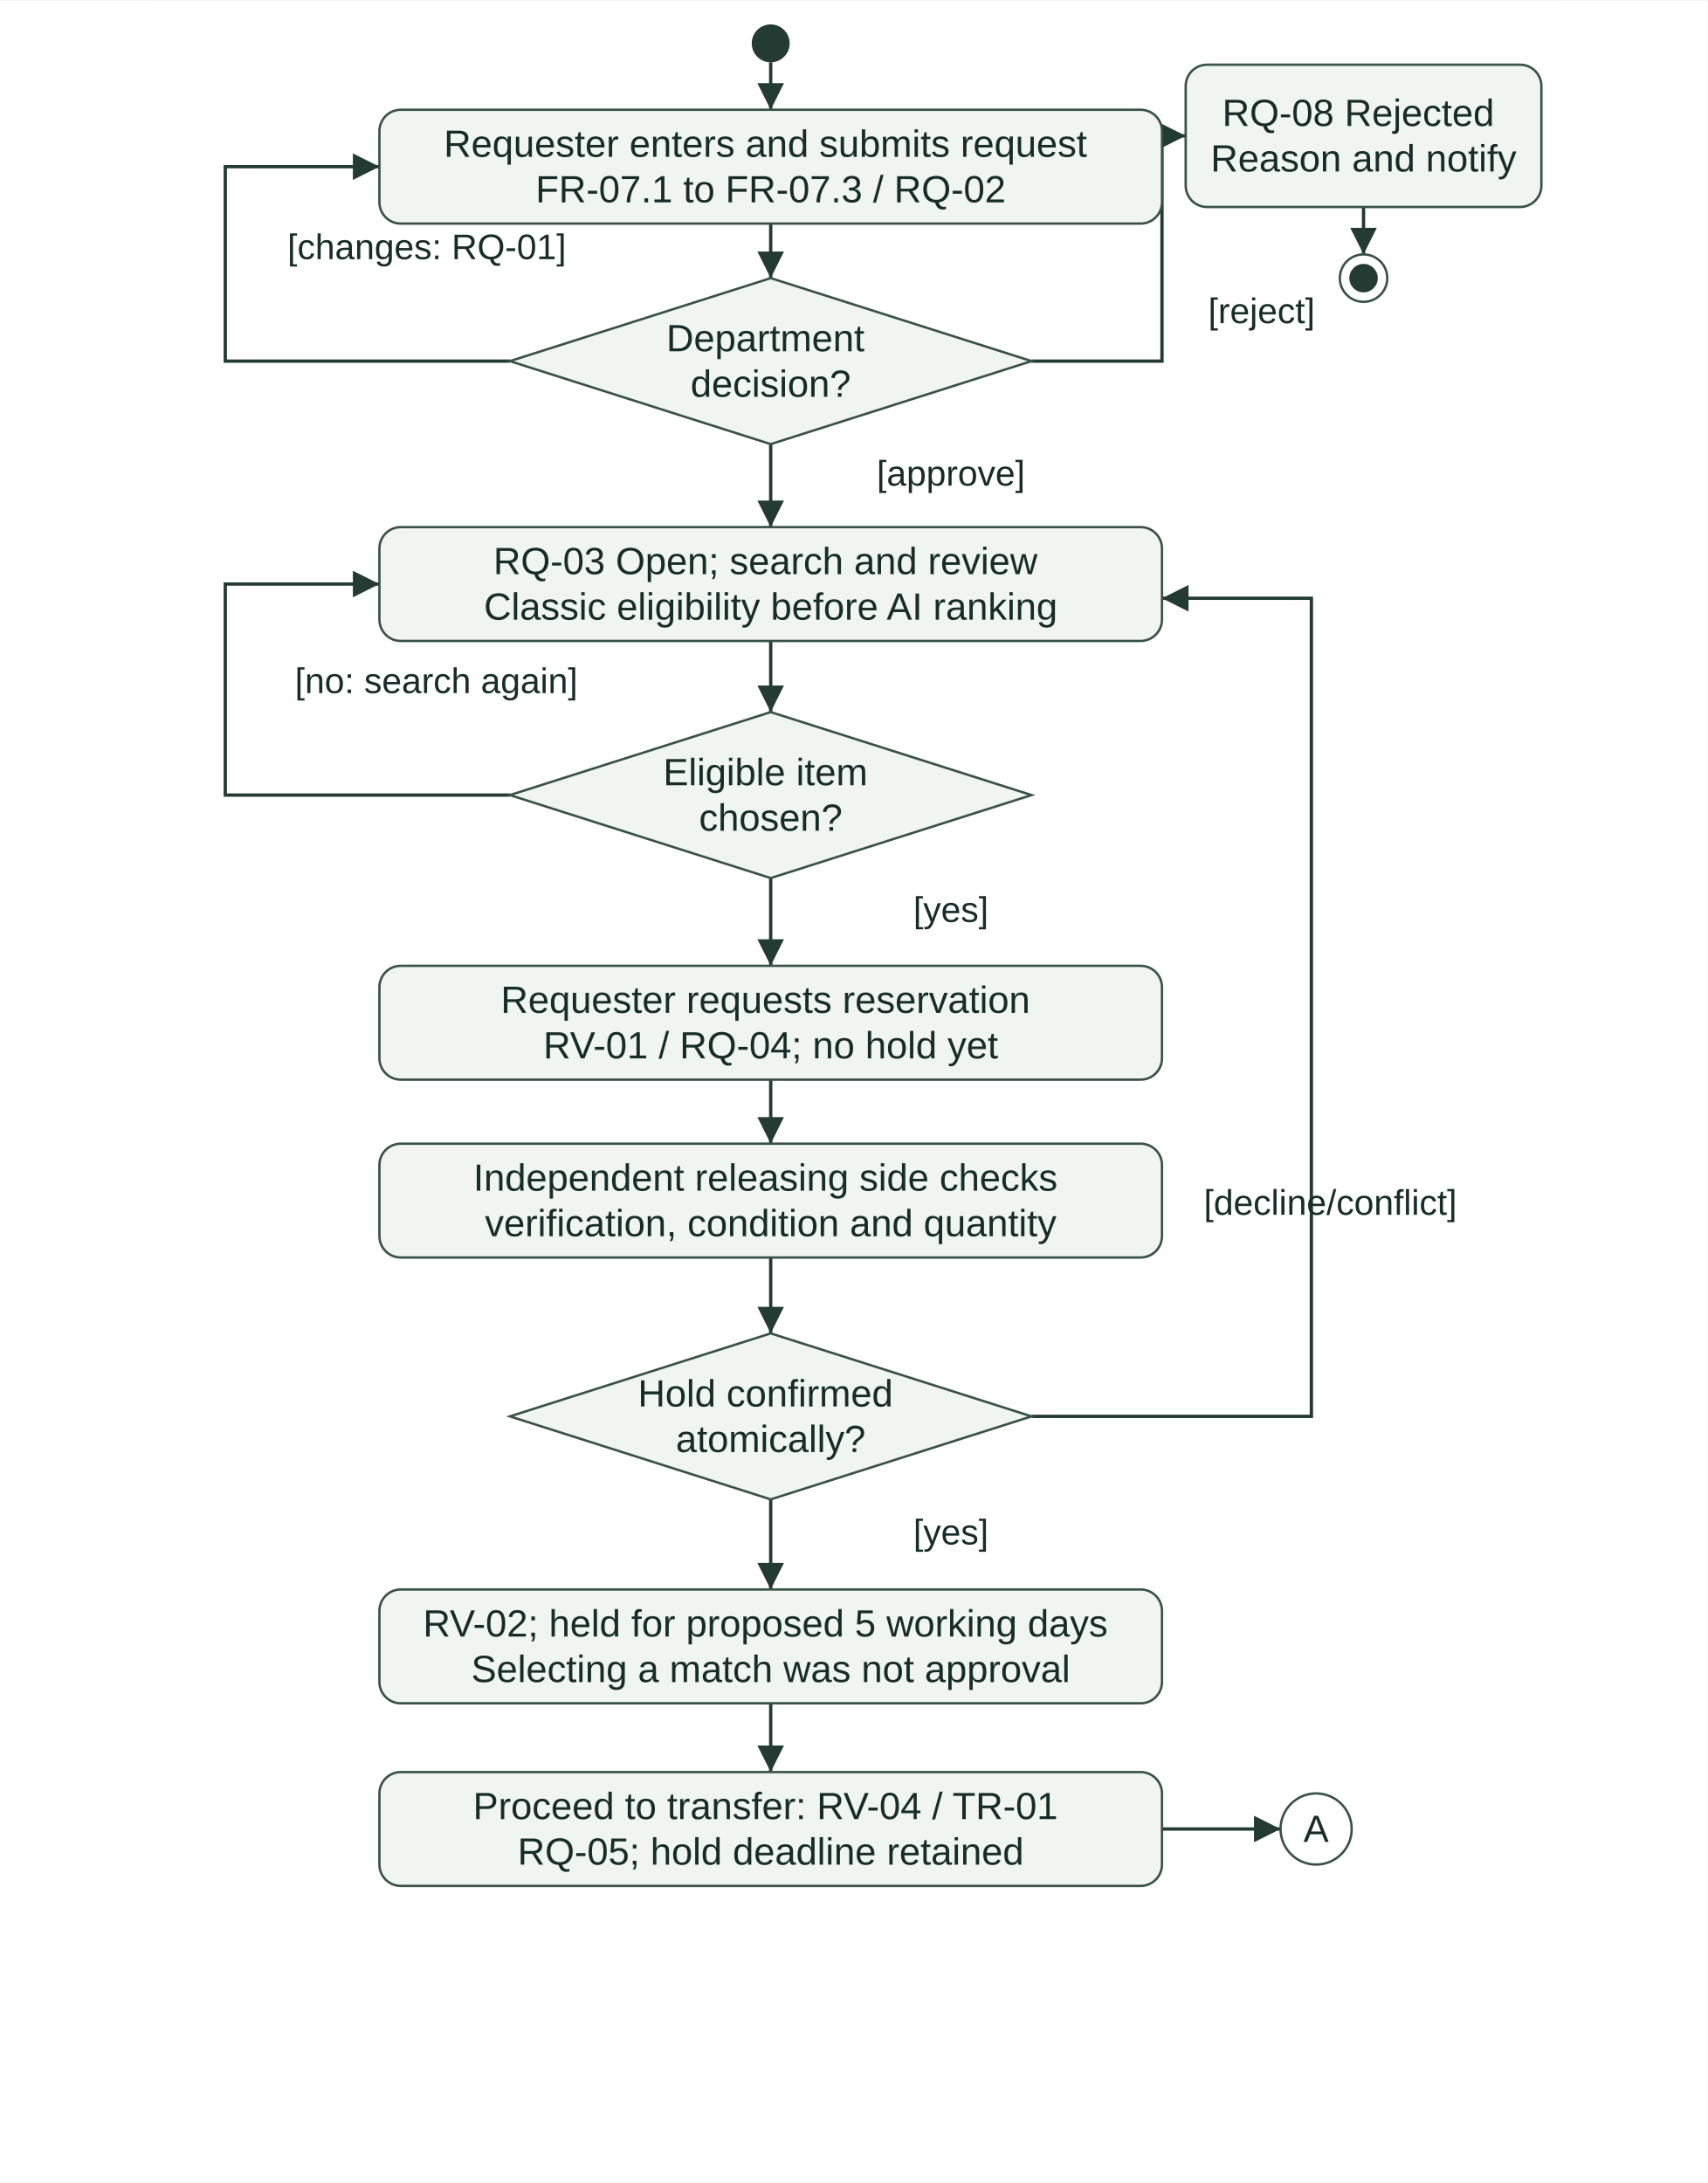
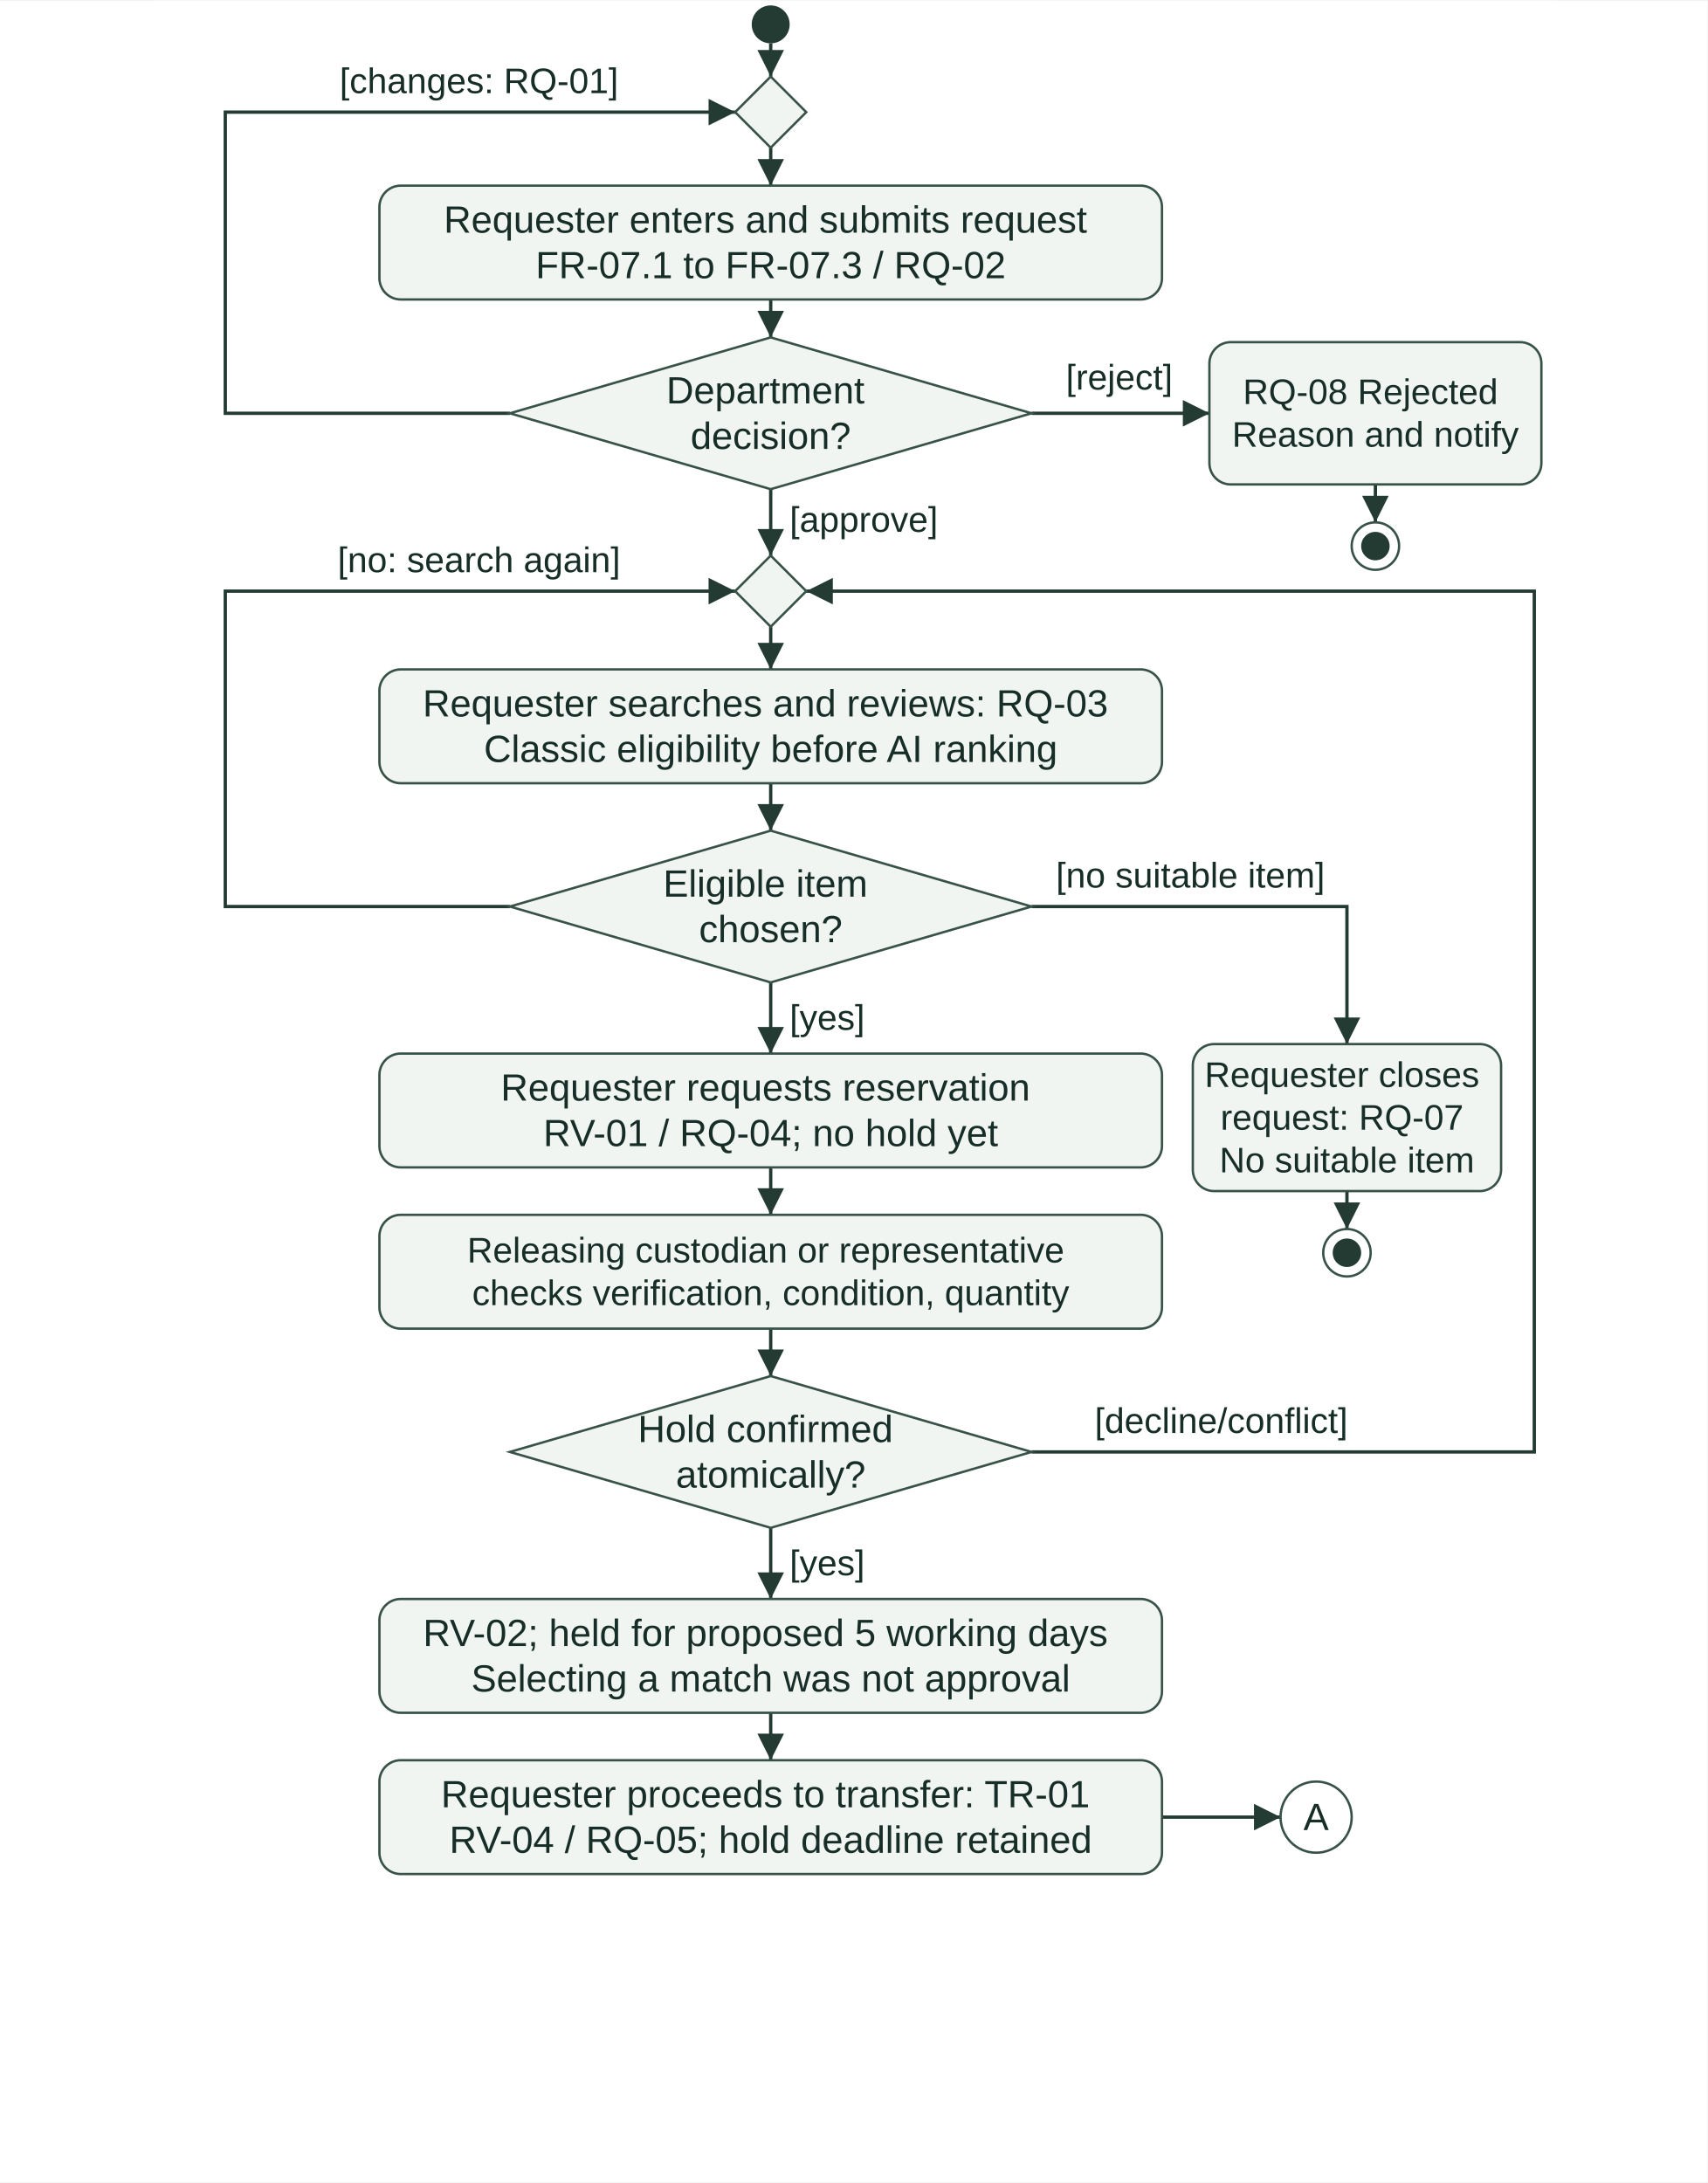
<svg xmlns="http://www.w3.org/2000/svg" width="560" height="716" viewBox="0 0 720 920">
  <rect width="720" height="920" fill="white" />
  <svg x="65.0" y="0" width="590" height="902" viewBox="0 48 590 902">
    <defs>
      <marker id="arrow" markerWidth="9" markerHeight="8" refX="8" refY="4" orient="auto">
        <path d="M0,0 L8,4 L0,8 Z" fill="#243b33" />
      </marker>
      <marker id="open" markerWidth="9" markerHeight="8" refX="8" refY="4" orient="auto">
        <path d="M0,0 L8,4 L0,8" fill="none" stroke="#243b33" />
      </marker>
    </defs>
    <rect width="100%" height="100%" fill="white" />
-     <polyline points="260,74 260,94" fill="none" stroke="#243b33" stroke-width="1.4" marker-end="url(#arrow)" />
-     <polyline points="260,142 260,165" fill="none" stroke="#243b33" stroke-width="1.4" marker-end="url(#arrow)" />
-     <polyline points="260,235 260,270" fill="none" stroke="#243b33" stroke-width="1.4" marker-end="url(#arrow)" />
-     <polyline points="260,318 260,348" fill="none" stroke="#243b33" stroke-width="1.4" marker-end="url(#arrow)" />
-     <polyline points="260,418 260,455" fill="none" stroke="#243b33" stroke-width="1.4" marker-end="url(#arrow)" />
-     <polyline points="260,503 260,530" fill="none" stroke="#243b33" stroke-width="1.4" marker-end="url(#arrow)" />
-     <polyline points="260,578 260,610" fill="none" stroke="#243b33" stroke-width="1.4" marker-end="url(#arrow)" />
-     <polyline points="260,680 260,718" fill="none" stroke="#243b33" stroke-width="1.4" marker-end="url(#arrow)" />
-     <polyline points="260,766 260,795" fill="none" stroke="#243b33" stroke-width="1.4" marker-end="url(#arrow)" />
-     <polyline points="425,819 475,819" fill="none" stroke="#243b33" stroke-width="1.4" marker-end="url(#arrow)" />
+     <polyline points="260,66 260,80" fill="none" stroke="#243b33" stroke-width="1.4" marker-end="url(#arrow)" />
+     <polyline points="260,110 260,126" fill="none" stroke="#243b33" stroke-width="1.4" marker-end="url(#arrow)" />
+     <polyline points="260,174 260,190" fill="none" stroke="#243b33" stroke-width="1.4" marker-end="url(#arrow)" />
+     <polyline points="150,222 30,222 30,95 245,95" fill="none" stroke="#243b33" stroke-width="1.4" marker-end="url(#arrow)" />
+     <polyline points="370,222 445,222" fill="none" stroke="#243b33" stroke-width="1.4" marker-end="url(#arrow)" />
+     <polyline points="515,252 515,268" fill="none" stroke="#243b33" stroke-width="1.4" marker-end="url(#arrow)" />
+     <polyline points="260,254 260,282" fill="none" stroke="#243b33" stroke-width="1.4" marker-end="url(#arrow)" />
+     <polyline points="260,312 260,330" fill="none" stroke="#243b33" stroke-width="1.4" marker-end="url(#arrow)" />
+     <polyline points="260,378 260,398" fill="none" stroke="#243b33" stroke-width="1.4" marker-end="url(#arrow)" />
+     <polyline points="150,430 30,430 30,297 245,297" fill="none" stroke="#243b33" stroke-width="1.4" marker-end="url(#arrow)" />
+     <polyline points="370,430 503,430 503,488" fill="none" stroke="#243b33" stroke-width="1.4" marker-end="url(#arrow)" />
+     <polyline points="503,550 503,566" fill="none" stroke="#243b33" stroke-width="1.4" marker-end="url(#arrow)" />
+     <polyline points="260,462 260,492" fill="none" stroke="#243b33" stroke-width="1.4" marker-end="url(#arrow)" />
+     <polyline points="260,540 260,560" fill="none" stroke="#243b33" stroke-width="1.4" marker-end="url(#arrow)" />
+     <polyline points="260,608 260,628" fill="none" stroke="#243b33" stroke-width="1.4" marker-end="url(#arrow)" />
+     <polyline points="370,660 582,660 582,297 275,297" fill="none" stroke="#243b33" stroke-width="1.4" marker-end="url(#arrow)" />
+     <polyline points="260,692 260,722" fill="none" stroke="#243b33" stroke-width="1.4" marker-end="url(#arrow)" />
+     <polyline points="260,770 260,790" fill="none" stroke="#243b33" stroke-width="1.4" marker-end="url(#arrow)" />
+     <polyline points="425,814 475,814" fill="none" stroke="#243b33" stroke-width="1.4" marker-end="url(#arrow)" />
    <polyline points="630,89 640,89" fill="none" stroke="#243b33" stroke-width="1.4" marker-end="url(#arrow)" />
-     <polyline points="805,113 805,140" fill="none" stroke="#243b33" stroke-width="1.4" marker-end="url(#arrow)" />
-     <polyline points="805,210 805,240" fill="none" stroke="#243b33" stroke-width="1.4" marker-end="url(#arrow)" />
-     <polyline points="915,175 1025,175 1025,318 805,318" fill="none" stroke="#243b33" stroke-width="1.4" marker-end="url(#arrow)" />
-     <polyline points="805,288 805,345" fill="none" stroke="#243b33" stroke-width="1.4" marker-end="url(#arrow)" />
-     <polyline points="805,393 805,425" fill="none" stroke="#243b33" stroke-width="1.4" marker-end="url(#arrow)" />
-     <polyline points="805,473 805,505" fill="none" stroke="#243b33" stroke-width="1.4" marker-end="url(#arrow)" />
-     <polyline points="805,575 805,620" fill="none" stroke="#243b33" stroke-width="1.4" marker-end="url(#arrow)" />
-     <polyline points="805,684 805,700" fill="none" stroke="#243b33" stroke-width="1.4" marker-end="url(#arrow)" />
-     <polyline points="150,200 30,200 30,118 95,118" fill="none" stroke="#243b33" stroke-width="1.4" marker-end="url(#arrow)" />
-     <polyline points="370,200 425,200 425,105 435,105" fill="none" stroke="#243b33" stroke-width="1.4" marker-end="url(#arrow)" />
-     <polyline points="510,135 510,155" fill="none" stroke="#243b33" stroke-width="1.4" marker-end="url(#arrow)" />
-     <polyline points="150,383 30,383 30,294 95,294" fill="none" stroke="#243b33" stroke-width="1.4" marker-end="url(#arrow)" />
-     <polyline points="370,645 488,645 488,300 425,300" fill="none" stroke="#243b33" stroke-width="1.4" marker-end="url(#arrow)" />
-     <polyline points="915,540 1090,540 1090,650 1025,650 1025,675" fill="none" stroke="#243b33" stroke-width="1.4" marker-end="url(#arrow)" />
-     <polyline points="1025,733 1025,749" fill="none" stroke="#243b33" stroke-width="1.4" marker-end="url(#arrow)" />
-     <circle cx="260" cy="66" r="8" fill="#243b33" />
-     <rect x="95" y="94" width="330" height="48" rx="9" fill="#f0f5f1" stroke="#385247" />
-     <text x="260.0" y="113.84" text-anchor="middle" font-family="Arial,sans-serif" font-size="16" font-weight="normal" fill="#172d27">
+     <polyline points="805,113 805,133" fill="none" stroke="#243b33" stroke-width="1.4" marker-end="url(#arrow)" />
+     <polyline points="805,181 805,201" fill="none" stroke="#243b33" stroke-width="1.4" marker-end="url(#arrow)" />
+     <polyline points="805,265 805,295" fill="none" stroke="#243b33" stroke-width="1.4" marker-end="url(#arrow)" />
+     <polyline points="805,343 805,363" fill="none" stroke="#243b33" stroke-width="1.4" marker-end="url(#arrow)" />
+     <polyline points="915,233 1025,233 1025,378 820,378" fill="none" stroke="#243b33" stroke-width="1.4" marker-end="url(#arrow)" />
+     <polyline points="805,393 805,413" fill="none" stroke="#243b33" stroke-width="1.4" marker-end="url(#arrow)" />
+     <polyline points="805,461 805,481" fill="none" stroke="#243b33" stroke-width="1.4" marker-end="url(#arrow)" />
+     <polyline points="805,529 805,549" fill="none" stroke="#243b33" stroke-width="1.4" marker-end="url(#arrow)" />
+     <polyline points="805,613 805,643" fill="none" stroke="#243b33" stroke-width="1.4" marker-end="url(#arrow)" />
+     <polyline points="805,707 805,723" fill="none" stroke="#243b33" stroke-width="1.4" marker-end="url(#arrow)" />
+     <polyline points="915,581 1057,581 1057,643" fill="none" stroke="#243b33" stroke-width="1.4" marker-end="url(#arrow)" />
+     <polyline points="1057,707 1057,723" fill="none" stroke="#243b33" stroke-width="1.4" marker-end="url(#arrow)" />
+     <circle cx="260" cy="58" r="8" fill="#243b33" />
+     <polygon points="260.0,80 275,95.0 260.0,110 245,95.0" fill="#f0f5f1" stroke="#385247" />
+     <text x="260.0" y="100.44" text-anchor="middle" font-family="Arial,sans-serif" font-size="16" font-weight="normal" fill="#172d27">
+       <tspan x="260.0" dy="0" />
+     </text>
+     <rect x="95" y="126" width="330" height="48" rx="9" fill="#f0f5f1" stroke="#385247" />
+     <text x="260.0" y="145.84" text-anchor="middle" font-family="Arial,sans-serif" font-size="16" font-weight="normal" fill="#172d27">
      <tspan x="260.0" dy="0">Requester enters and submits request</tspan>
      <tspan x="260.0" dy="19.2">FR-07.1 to FR-07.3 / RQ-02</tspan>
    </text>
-     <polygon points="260.0,165 370,200.0 260.0,235 150,200.0" fill="#f0f5f1" stroke="#385247" />
-     <text x="260.0" y="195.84" text-anchor="middle" font-family="Arial,sans-serif" font-size="16" font-weight="normal" fill="#172d27">
+     <polygon points="260.0,190 370,222.0 260.0,254 150,222.0" fill="#f0f5f1" stroke="#385247" />
+     <text x="260.0" y="217.84" text-anchor="middle" font-family="Arial,sans-serif" font-size="16" font-weight="normal" fill="#172d27">
      <tspan x="260.0" dy="0">Department</tspan>
      <tspan x="260.0" dy="19.2">decision?</tspan>
    </text>
-     <text x="336" y="252.5" text-anchor="middle" font-family="Arial,sans-serif" font-size="15" font-weight="normal" fill="#172d27">
-       <tspan x="336" dy="0">[approve]</tspan>
-     </text>
-     <rect x="95" y="270" width="330" height="48" rx="9" fill="#f0f5f1" stroke="#385247" />
-     <text x="260.0" y="289.84" text-anchor="middle" font-family="Arial,sans-serif" font-size="16" font-weight="normal" fill="#172d27">
-       <tspan x="260.0" dy="0">RQ-03 Open; search and review</tspan>
+     <text x="137" y="87" text-anchor="middle" font-family="Arial,sans-serif" font-size="15" font-weight="normal" fill="#172d27" stroke="white" stroke-width="5" stroke-linejoin="round" paint-order="stroke">
+       <tspan x="137" dy="0">[changes: RQ-01]</tspan>
+     </text>
+     <text x="407" y="212" text-anchor="middle" font-family="Arial,sans-serif" font-size="15" font-weight="normal" fill="#172d27" stroke="white" stroke-width="5" stroke-linejoin="round" paint-order="stroke">
+       <tspan x="407" dy="0">[reject]</tspan>
+     </text>
+     <rect x="445" y="192" width="140" height="60" rx="9" fill="#f0f5f1" stroke="#385247" />
+     <text x="515.0" y="218.1" text-anchor="middle" font-family="Arial,sans-serif" font-size="15" font-weight="normal" fill="#172d27">
+       <tspan x="515.0" dy="0">RQ-08 Rejected</tspan>
+       <tspan x="515.0" dy="18.0">Reason and notify</tspan>
+     </text>
+     <ellipse cx="515.0" cy="278.0" rx="10.0" ry="10.0" fill="white" stroke="#385247" />
+     <text x="515.0" y="283.44" text-anchor="middle" font-family="Arial,sans-serif" font-size="16" font-weight="normal" fill="#172d27">
+       <tspan x="515.0" dy="0" />
+     </text>
+     <circle cx="515" cy="278" r="6" fill="#243b33" />
+     <text x="268" y="272" text-anchor="start" font-family="Arial,sans-serif" font-size="15" font-weight="normal" fill="#172d27" stroke="white" stroke-width="5" stroke-linejoin="round" paint-order="stroke">
+       <tspan x="268" dy="0">[approve]</tspan>
+     </text>
+     <polygon points="260.0,282 275,297.0 260.0,312 245,297.0" fill="#f0f5f1" stroke="#385247" />
+     <text x="260.0" y="302.44" text-anchor="middle" font-family="Arial,sans-serif" font-size="16" font-weight="normal" fill="#172d27">
+       <tspan x="260.0" dy="0" />
+     </text>
+     <rect x="95" y="330" width="330" height="48" rx="9" fill="#f0f5f1" stroke="#385247" />
+     <text x="260.0" y="349.84" text-anchor="middle" font-family="Arial,sans-serif" font-size="16" font-weight="normal" fill="#172d27">
+       <tspan x="260.0" dy="0">Requester searches and reviews: RQ-03</tspan>
      <tspan x="260.0" dy="19.2">Classic eligibility before AI ranking</tspan>
    </text>
-     <polygon points="260.0,348 370,383.0 260.0,418 150,383.0" fill="#f0f5f1" stroke="#385247" />
-     <text x="260.0" y="378.84" text-anchor="middle" font-family="Arial,sans-serif" font-size="16" font-weight="normal" fill="#172d27">
+     <polygon points="260.0,398 370,430.0 260.0,462 150,430.0" fill="#f0f5f1" stroke="#385247" />
+     <text x="260.0" y="425.84" text-anchor="middle" font-family="Arial,sans-serif" font-size="16" font-weight="normal" fill="#172d27">
      <tspan x="260.0" dy="0">Eligible item</tspan>
      <tspan x="260.0" dy="19.2">chosen?</tspan>
    </text>
-     <text x="336" y="436.5" text-anchor="middle" font-family="Arial,sans-serif" font-size="15" font-weight="normal" fill="#172d27">
-       <tspan x="336" dy="0">[yes]</tspan>
-     </text>
-     <rect x="95" y="455" width="330" height="48" rx="9" fill="#f0f5f1" stroke="#385247" />
-     <text x="260.0" y="474.84" text-anchor="middle" font-family="Arial,sans-serif" font-size="16" font-weight="normal" fill="#172d27">
+     <text x="137" y="289" text-anchor="middle" font-family="Arial,sans-serif" font-size="15" font-weight="normal" fill="#172d27" stroke="white" stroke-width="5" stroke-linejoin="round" paint-order="stroke">
+       <tspan x="137" dy="0">[no: search again]</tspan>
+     </text>
+     <text x="437" y="422" text-anchor="middle" font-family="Arial,sans-serif" font-size="15" font-weight="normal" fill="#172d27" stroke="white" stroke-width="5" stroke-linejoin="round" paint-order="stroke">
+       <tspan x="437" dy="0">[no suitable item]</tspan>
+     </text>
+     <rect x="438" y="488" width="130" height="62" rx="9" fill="#f0f5f1" stroke="#385247" />
+     <text x="503.0" y="506.1" text-anchor="middle" font-family="Arial,sans-serif" font-size="15" font-weight="normal" fill="#172d27">
+       <tspan x="503.0" dy="0">Requester closes</tspan>
+       <tspan x="503.0" dy="18.0">request: RQ-07</tspan>
+       <tspan x="503.0" dy="18.0">No suitable item</tspan>
+     </text>
+     <ellipse cx="503.0" cy="576.0" rx="10.0" ry="10.0" fill="white" stroke="#385247" />
+     <text x="503.0" y="581.44" text-anchor="middle" font-family="Arial,sans-serif" font-size="16" font-weight="normal" fill="#172d27">
+       <tspan x="503.0" dy="0" />
+     </text>
+     <circle cx="503" cy="576" r="6" fill="#243b33" />
+     <text x="268" y="482" text-anchor="start" font-family="Arial,sans-serif" font-size="15" font-weight="normal" fill="#172d27" stroke="white" stroke-width="5" stroke-linejoin="round" paint-order="stroke">
+       <tspan x="268" dy="0">[yes]</tspan>
+     </text>
+     <rect x="95" y="492" width="330" height="48" rx="9" fill="#f0f5f1" stroke="#385247" />
+     <text x="260.0" y="511.84" text-anchor="middle" font-family="Arial,sans-serif" font-size="16" font-weight="normal" fill="#172d27">
      <tspan x="260.0" dy="0">Requester requests reservation</tspan>
      <tspan x="260.0" dy="19.2">RV-01 / RQ-04; no hold yet</tspan>
    </text>
-     <rect x="95" y="530" width="330" height="48" rx="9" fill="#f0f5f1" stroke="#385247" />
-     <text x="260.0" y="549.84" text-anchor="middle" font-family="Arial,sans-serif" font-size="16" font-weight="normal" fill="#172d27">
-       <tspan x="260.0" dy="0">Independent releasing side checks</tspan>
-       <tspan x="260.0" dy="19.2">verification, condition and quantity</tspan>
-     </text>
-     <polygon points="260.0,610 370,645.0 260.0,680 150,645.0" fill="#f0f5f1" stroke="#385247" />
-     <text x="260.0" y="640.84" text-anchor="middle" font-family="Arial,sans-serif" font-size="16" font-weight="normal" fill="#172d27">
+     <rect x="95" y="560" width="330" height="48" rx="9" fill="#f0f5f1" stroke="#385247" />
+     <text x="260.0" y="580.1" text-anchor="middle" font-family="Arial,sans-serif" font-size="15" font-weight="normal" fill="#172d27">
+       <tspan x="260.0" dy="0">Releasing custodian or representative</tspan>
+       <tspan x="260.0" dy="18.0">checks verification, condition, quantity</tspan>
+     </text>
+     <polygon points="260.0,628 370,660.0 260.0,692 150,660.0" fill="#f0f5f1" stroke="#385247" />
+     <text x="260.0" y="655.84" text-anchor="middle" font-family="Arial,sans-serif" font-size="16" font-weight="normal" fill="#172d27">
      <tspan x="260.0" dy="0">Hold confirmed</tspan>
      <tspan x="260.0" dy="19.2">atomically?</tspan>
    </text>
-     <text x="336" y="699.0" text-anchor="middle" font-family="Arial,sans-serif" font-size="15" font-weight="normal" fill="#172d27">
-       <tspan x="336" dy="0">[yes]</tspan>
-     </text>
-     <rect x="95" y="718" width="330" height="48" rx="9" fill="#f0f5f1" stroke="#385247" />
-     <text x="260.0" y="737.84" text-anchor="middle" font-family="Arial,sans-serif" font-size="16" font-weight="normal" fill="#172d27">
+     <text x="450" y="652" text-anchor="middle" font-family="Arial,sans-serif" font-size="15" font-weight="normal" fill="#172d27" stroke="white" stroke-width="5" stroke-linejoin="round" paint-order="stroke">
+       <tspan x="450" dy="0">[decline/conflict]</tspan>
+     </text>
+     <text x="268" y="712" text-anchor="start" font-family="Arial,sans-serif" font-size="15" font-weight="normal" fill="#172d27" stroke="white" stroke-width="5" stroke-linejoin="round" paint-order="stroke">
+       <tspan x="268" dy="0">[yes]</tspan>
+     </text>
+     <rect x="95" y="722" width="330" height="48" rx="9" fill="#f0f5f1" stroke="#385247" />
+     <text x="260.0" y="741.84" text-anchor="middle" font-family="Arial,sans-serif" font-size="16" font-weight="normal" fill="#172d27">
      <tspan x="260.0" dy="0">RV-02; held for proposed 5 working days</tspan>
      <tspan x="260.0" dy="19.2">Selecting a match was not approval</tspan>
    </text>
-     <rect x="95" y="795" width="330" height="48" rx="9" fill="#f0f5f1" stroke="#385247" />
-     <text x="260.0" y="814.84" text-anchor="middle" font-family="Arial,sans-serif" font-size="16" font-weight="normal" fill="#172d27">
-       <tspan x="260.0" dy="0">Proceed to transfer: RV-04 / TR-01</tspan>
-       <tspan x="260.0" dy="19.2">RQ-05; hold deadline retained</tspan>
-     </text>
-     <ellipse cx="490.0" cy="819.0" rx="15.0" ry="15.0" fill="white" stroke="#385247" />
-     <text x="490.0" y="824.44" text-anchor="middle" font-family="Arial,sans-serif" font-size="16" font-weight="normal" fill="#172d27">
+     <rect x="95" y="790" width="330" height="48" rx="9" fill="#f0f5f1" stroke="#385247" />
+     <text x="260.0" y="809.84" text-anchor="middle" font-family="Arial,sans-serif" font-size="16" font-weight="normal" fill="#172d27">
+       <tspan x="260.0" dy="0">Requester proceeds to transfer: TR-01</tspan>
+       <tspan x="260.0" dy="19.2">RV-04 / RQ-05; hold deadline retained</tspan>
+     </text>
+     <ellipse cx="490.0" cy="814.0" rx="15.0" ry="15.0" fill="white" stroke="#385247" />
+     <text x="490.0" y="819.44" text-anchor="middle" font-family="Arial,sans-serif" font-size="16" font-weight="normal" fill="#172d27">
      <tspan x="490.0" dy="0">A</tspan>
    </text>
    <ellipse cx="615.0" cy="89.0" rx="15.0" ry="15.0" fill="white" stroke="#385247" />
    <text x="615.0" y="94.44" text-anchor="middle" font-family="Arial,sans-serif" font-size="16" font-weight="normal" fill="#172d27">
      <tspan x="615.0" dy="0">A</tspan>
    </text>
    <rect x="640" y="65" width="330" height="48" rx="9" fill="#f0f5f1" stroke="#385247" />
-     <text x="805.0" y="84.84" text-anchor="middle" font-family="Arial,sans-serif" font-size="16" font-weight="normal" fill="#172d27">
-       <tspan x="805.0" dy="0">Department release then receipt approval</tspan>
-       <tspan x="805.0" dy="19.2">TR-01 to TR-02</tspan>
-     </text>
-     <polygon points="805.0,140 915,175.0 805.0,210 695,175.0" fill="#f0f5f1" stroke="#385247" />
-     <text x="805.0" y="170.84" text-anchor="middle" font-family="Arial,sans-serif" font-size="16" font-weight="normal" fill="#172d27">
+     <text x="805.0" y="85.1" text-anchor="middle" font-family="Arial,sans-serif" font-size="15" font-weight="normal" fill="#172d27">
+       <tspan x="805.0" dy="0">Releasing representative approves release</tspan>
+       <tspan x="805.0" dy="18.0">TR-01 Pending release approval</tspan>
+     </text>
+     <rect x="640" y="133" width="330" height="48" rx="9" fill="#f0f5f1" stroke="#385247" />
+     <text x="805.0" y="153.1" text-anchor="middle" font-family="Arial,sans-serif" font-size="15" font-weight="normal" fill="#172d27">
+       <tspan x="805.0" dy="0">Receiving representative approves receipt</tspan>
+       <tspan x="805.0" dy="18.0">TR-02 Pending receipt approval</tspan>
+     </text>
+     <polygon points="805.0,201 915,233.0 805.0,265 695,233.0" fill="#f0f5f1" stroke="#385247" />
+     <text x="805.0" y="228.84" text-anchor="middle" font-family="Arial,sans-serif" font-size="16" font-weight="normal" fill="#172d27">
      <tspan x="805.0" dy="0">Policy stages</tspan>
      <tspan x="805.0" dy="19.2">required?</tspan>
    </text>
-     <text x="881" y="225.0" text-anchor="middle" font-family="Arial,sans-serif" font-size="15" font-weight="normal" fill="#172d27">
-       <tspan x="881" dy="0">[yes]</tspan>
-     </text>
-     <rect x="640" y="240" width="330" height="48" rx="9" fill="#f0f5f1" stroke="#385247" />
-     <text x="805.0" y="259.84" text-anchor="middle" font-family="Arial,sans-serif" font-size="16" font-weight="normal" fill="#172d27">
+     <text x="813" y="285" text-anchor="start" font-family="Arial,sans-serif" font-size="15" font-weight="normal" fill="#172d27" stroke="white" stroke-width="5" stroke-linejoin="round" paint-order="stroke">
+       <tspan x="813" dy="0">[yes]</tspan>
+     </text>
+     <rect x="640" y="295" width="330" height="48" rx="9" fill="#f0f5f1" stroke="#385247" />
+     <text x="805.0" y="314.84" text-anchor="middle" font-family="Arial,sans-serif" font-size="16" font-weight="normal" fill="#172d27">
      <tspan x="805.0" dy="0">Finance and/or Procurement decide</tspan>
      <tspan x="805.0" dy="19.2">TR-03; every applicable stage required</tspan>
    </text>
-     <text x="1055" y="230" text-anchor="middle" font-family="Arial,sans-serif" font-size="15" font-weight="normal" fill="#172d27">
-       <tspan x="1055" dy="0">[no]</tspan>
-     </text>
-     <rect x="640" y="345" width="330" height="48" rx="9" fill="#f0f5f1" stroke="#385247" />
-     <text x="805.0" y="364.84" text-anchor="middle" font-family="Arial,sans-serif" font-size="16" font-weight="normal" fill="#172d27">
+     <text x="940" y="225" text-anchor="middle" font-family="Arial,sans-serif" font-size="15" font-weight="normal" fill="#172d27" stroke="white" stroke-width="5" stroke-linejoin="round" paint-order="stroke">
+       <tspan x="940" dy="0">[no]</tspan>
+     </text>
+     <polygon points="805.0,363 820,378.0 805.0,393 790,378.0" fill="#f0f5f1" stroke="#385247" />
+     <text x="805.0" y="383.44" text-anchor="middle" font-family="Arial,sans-serif" font-size="16" font-weight="normal" fill="#172d27">
+       <tspan x="805.0" dy="0" />
+     </text>
+     <rect x="640" y="413" width="330" height="48" rx="9" fill="#f0f5f1" stroke="#385247" />
+     <text x="805.0" y="432.84" text-anchor="middle" font-family="Arial,sans-serif" font-size="16" font-weight="normal" fill="#172d27">
      <tspan x="805.0" dy="0">All stages approve: TR-04</tspan>
      <tspan x="805.0" dy="19.2">Releasing custodian records handover</tspan>
    </text>
-     <rect x="640" y="425" width="330" height="48" rx="9" fill="#f0f5f1" stroke="#385247" />
-     <text x="805.0" y="444.84" text-anchor="middle" font-family="Arial,sans-serif" font-size="16" font-weight="normal" fill="#172d27">
+     <rect x="640" y="481" width="330" height="48" rx="9" fill="#f0f5f1" stroke="#385247" />
+     <text x="805.0" y="500.84" text-anchor="middle" font-family="Arial,sans-serif" font-size="16" font-weight="normal" fill="#172d27">
      <tspan x="805.0" dy="0">TR-05 / AS-05</tspan>
      <tspan x="805.0" dy="19.2">Releasing department still owns asset</tspan>
    </text>
-     <polygon points="805.0,505 915,540.0 805.0,575 695,540.0" fill="#f0f5f1" stroke="#385247" />
-     <text x="805.0" y="535.84" text-anchor="middle" font-family="Arial,sans-serif" font-size="16" font-weight="normal" fill="#172d27">
+     <polygon points="805.0,549 915,581.0 805.0,613 695,581.0" fill="#f0f5f1" stroke="#385247" />
+     <text x="805.0" y="576.84" text-anchor="middle" font-family="Arial,sans-serif" font-size="16" font-weight="normal" fill="#172d27">
      <tspan x="805.0" dy="0">Receipt agrees</tspan>
      <tspan x="805.0" dy="19.2">with handover?</tspan>
    </text>
-     <text x="881" y="597.5" text-anchor="middle" font-family="Arial,sans-serif" font-size="15" font-weight="normal" fill="#172d27">
-       <tspan x="881" dy="0">[yes]</tspan>
-     </text>
-     <rect x="640" y="620" width="330" height="64" rx="9" fill="#f0f5f1" stroke="#385247" />
-     <text x="805.0" y="639.1" text-anchor="middle" font-family="Arial,sans-serif" font-size="15" font-weight="normal" fill="#172d27">
+     <text x="813" y="633" text-anchor="start" font-family="Arial,sans-serif" font-size="15" font-weight="normal" fill="#172d27" stroke="white" stroke-width="5" stroke-linejoin="round" paint-order="stroke">
+       <tspan x="813" dy="0">[yes]</tspan>
+     </text>
+     <rect x="650" y="643" width="310" height="64" rx="9" fill="#f0f5f1" stroke="#385247" />
+     <text x="805.0" y="662.1" text-anchor="middle" font-family="Arial,sans-serif" font-size="15" font-weight="normal" fill="#172d27">
      <tspan x="805.0" dy="0">Receiving custodian confirms receipt</tspan>
      <tspan x="805.0" dy="18.0">TR-06 / RQ-06; AS-02 or AS-03</tspan>
      <tspan x="805.0" dy="18.0">New owner, custody and location</tspan>
    </text>
-     <ellipse cx="805.0" cy="710.0" rx="10.0" ry="10.0" fill="white" stroke="#385247" />
-     <text x="805.0" y="715.44" text-anchor="middle" font-family="Arial,sans-serif" font-size="16" font-weight="normal" fill="#172d27">
+     <ellipse cx="805.0" cy="733.0" rx="10.0" ry="10.0" fill="white" stroke="#385247" />
+     <text x="805.0" y="738.44" text-anchor="middle" font-family="Arial,sans-serif" font-size="16" font-weight="normal" fill="#172d27">
      <tspan x="805.0" dy="0" />
    </text>
-     <circle cx="805" cy="710" r="6" fill="#243b33" />
-     <text x="115" y="157" text-anchor="middle" font-family="Arial,sans-serif" font-size="15" font-weight="normal" fill="#172d27">
-       <tspan x="115" dy="0">[changes: RQ-01]</tspan>
-     </text>
-     <text x="467" y="184" text-anchor="middle" font-family="Arial,sans-serif" font-size="15" font-weight="normal" fill="#172d27">
-       <tspan x="467" dy="0">[reject]</tspan>
-     </text>
-     <rect x="435" y="75" width="150" height="60" rx="9" fill="#f0f5f1" stroke="#385247" />
-     <text x="510.0" y="100.84" text-anchor="middle" font-family="Arial,sans-serif" font-size="16" font-weight="normal" fill="#172d27">
-       <tspan x="510.0" dy="0">RQ-08 Rejected</tspan>
-       <tspan x="510.0" dy="19.2">Reason and notify</tspan>
-     </text>
-     <ellipse cx="510.0" cy="165.0" rx="10.0" ry="10.0" fill="white" stroke="#385247" />
-     <text x="510.0" y="170.44" text-anchor="middle" font-family="Arial,sans-serif" font-size="16" font-weight="normal" fill="#172d27">
-       <tspan x="510.0" dy="0" />
-     </text>
-     <circle cx="510" cy="165" r="6" fill="#243b33" />
-     <text x="119" y="340" text-anchor="middle" font-family="Arial,sans-serif" font-size="15" font-weight="normal" fill="#172d27">
-       <tspan x="119" dy="0">[no: search again]</tspan>
-     </text>
-     <text x="496" y="560" text-anchor="middle" font-family="Arial,sans-serif" font-size="15" font-weight="normal" fill="#172d27">
-       <tspan x="496" dy="0">[decline/conflict]</tspan>
-     </text>
-     <rect x="605" y="790" width="490" height="145" rx="0" fill="#fff6e3" stroke="#385247" />
-     <text x="850.0" y="813.6" text-anchor="middle" font-family="Arial,sans-serif" font-size="15" font-weight="normal" fill="#172d27">
+     <circle cx="805" cy="733" r="6" fill="#243b33" />
+     <text x="985" y="573" text-anchor="middle" font-family="Arial,sans-serif" font-size="15" font-weight="normal" fill="#172d27" stroke="white" stroke-width="5" stroke-linejoin="round" paint-order="stroke">
+       <tspan x="985" dy="0">[difference: TR-07]</tspan>
+     </text>
+     <rect x="975" y="643" width="165" height="64" rx="9" fill="#f0f5f1" stroke="#385247" />
+     <text x="1057.5" y="662.96" text-anchor="middle" font-family="Arial,sans-serif" font-size="14" font-weight="normal" fill="#172d27">
+       <tspan x="1057.5" dy="0">Receiving custodian</tspan>
+       <tspan x="1057.5" dy="16.8">records dispute: TR-07</tspan>
+       <tspan x="1057.5" dy="16.8">Owner kept; notify</tspan>
+     </text>
+     <ellipse cx="1057.0" cy="733.0" rx="10.0" ry="10.0" fill="white" stroke="#385247" />
+     <text x="1057.0" y="738.44" text-anchor="middle" font-family="Arial,sans-serif" font-size="16" font-weight="normal" fill="#172d27">
+       <tspan x="1057.0" dy="0" />
+     </text>
+     <circle cx="1057" cy="733" r="6" fill="#243b33" />
+     <rect x="605" y="775" width="490" height="145" rx="0" fill="#fff6e3" stroke="#385247" />
+     <text x="850.0" y="798.6" text-anchor="middle" font-family="Arial,sans-serif" font-size="15" font-weight="normal" fill="#172d27">
      <tspan x="850.0" dy="0">Exception paths</tspan>
      <tspan x="850.0" dy="18.0">Any transfer rejection: TR-08; reason and release units.</tspan>
      <tspan x="850.0" dy="18.0">Pre-handover cancellation: TR-09; reason and release.</tspan>
      <tspan x="850.0" dy="18.0">Hold expires before approval: release; return to search.</tspan>
      <tspan x="850.0" dy="18.0">TR-07 dispute: no owner change; resolve to receipt</tspan>
      <tspan x="850.0" dy="18.0">or return and cancel with released quantity.</tspan>
      <tspan x="850.0" dy="18.0">AI down or confidence &lt; 0.50: classic search.</tspan>
    </text>
-     <text x="1015" y="594" text-anchor="middle" font-family="Arial,sans-serif" font-size="15" font-weight="normal" fill="#172d27">
-       <tspan x="1015" dy="0">[difference: TR-07]</tspan>
-     </text>
-     <rect x="925" y="675" width="200" height="58" rx="9" fill="#f0f5f1" stroke="#385247" />
-     <text x="1025.0" y="700.1" text-anchor="middle" font-family="Arial,sans-serif" font-size="15" font-weight="normal" fill="#172d27">
-       <tspan x="1025.0" dy="0">Record dispute TR-07</tspan>
-       <tspan x="1025.0" dy="18.0">Retain owner; notify</tspan>
-     </text>
-     <ellipse cx="1025.0" cy="759.0" rx="10.0" ry="10.0" fill="white" stroke="#385247" />
-     <text x="1025.0" y="764.44" text-anchor="middle" font-family="Arial,sans-serif" font-size="16" font-weight="normal" fill="#172d27">
-       <tspan x="1025.0" dy="0" />
-     </text>
-     <circle cx="1025" cy="759" r="6" fill="#243b33" />
  </svg>
</svg>
